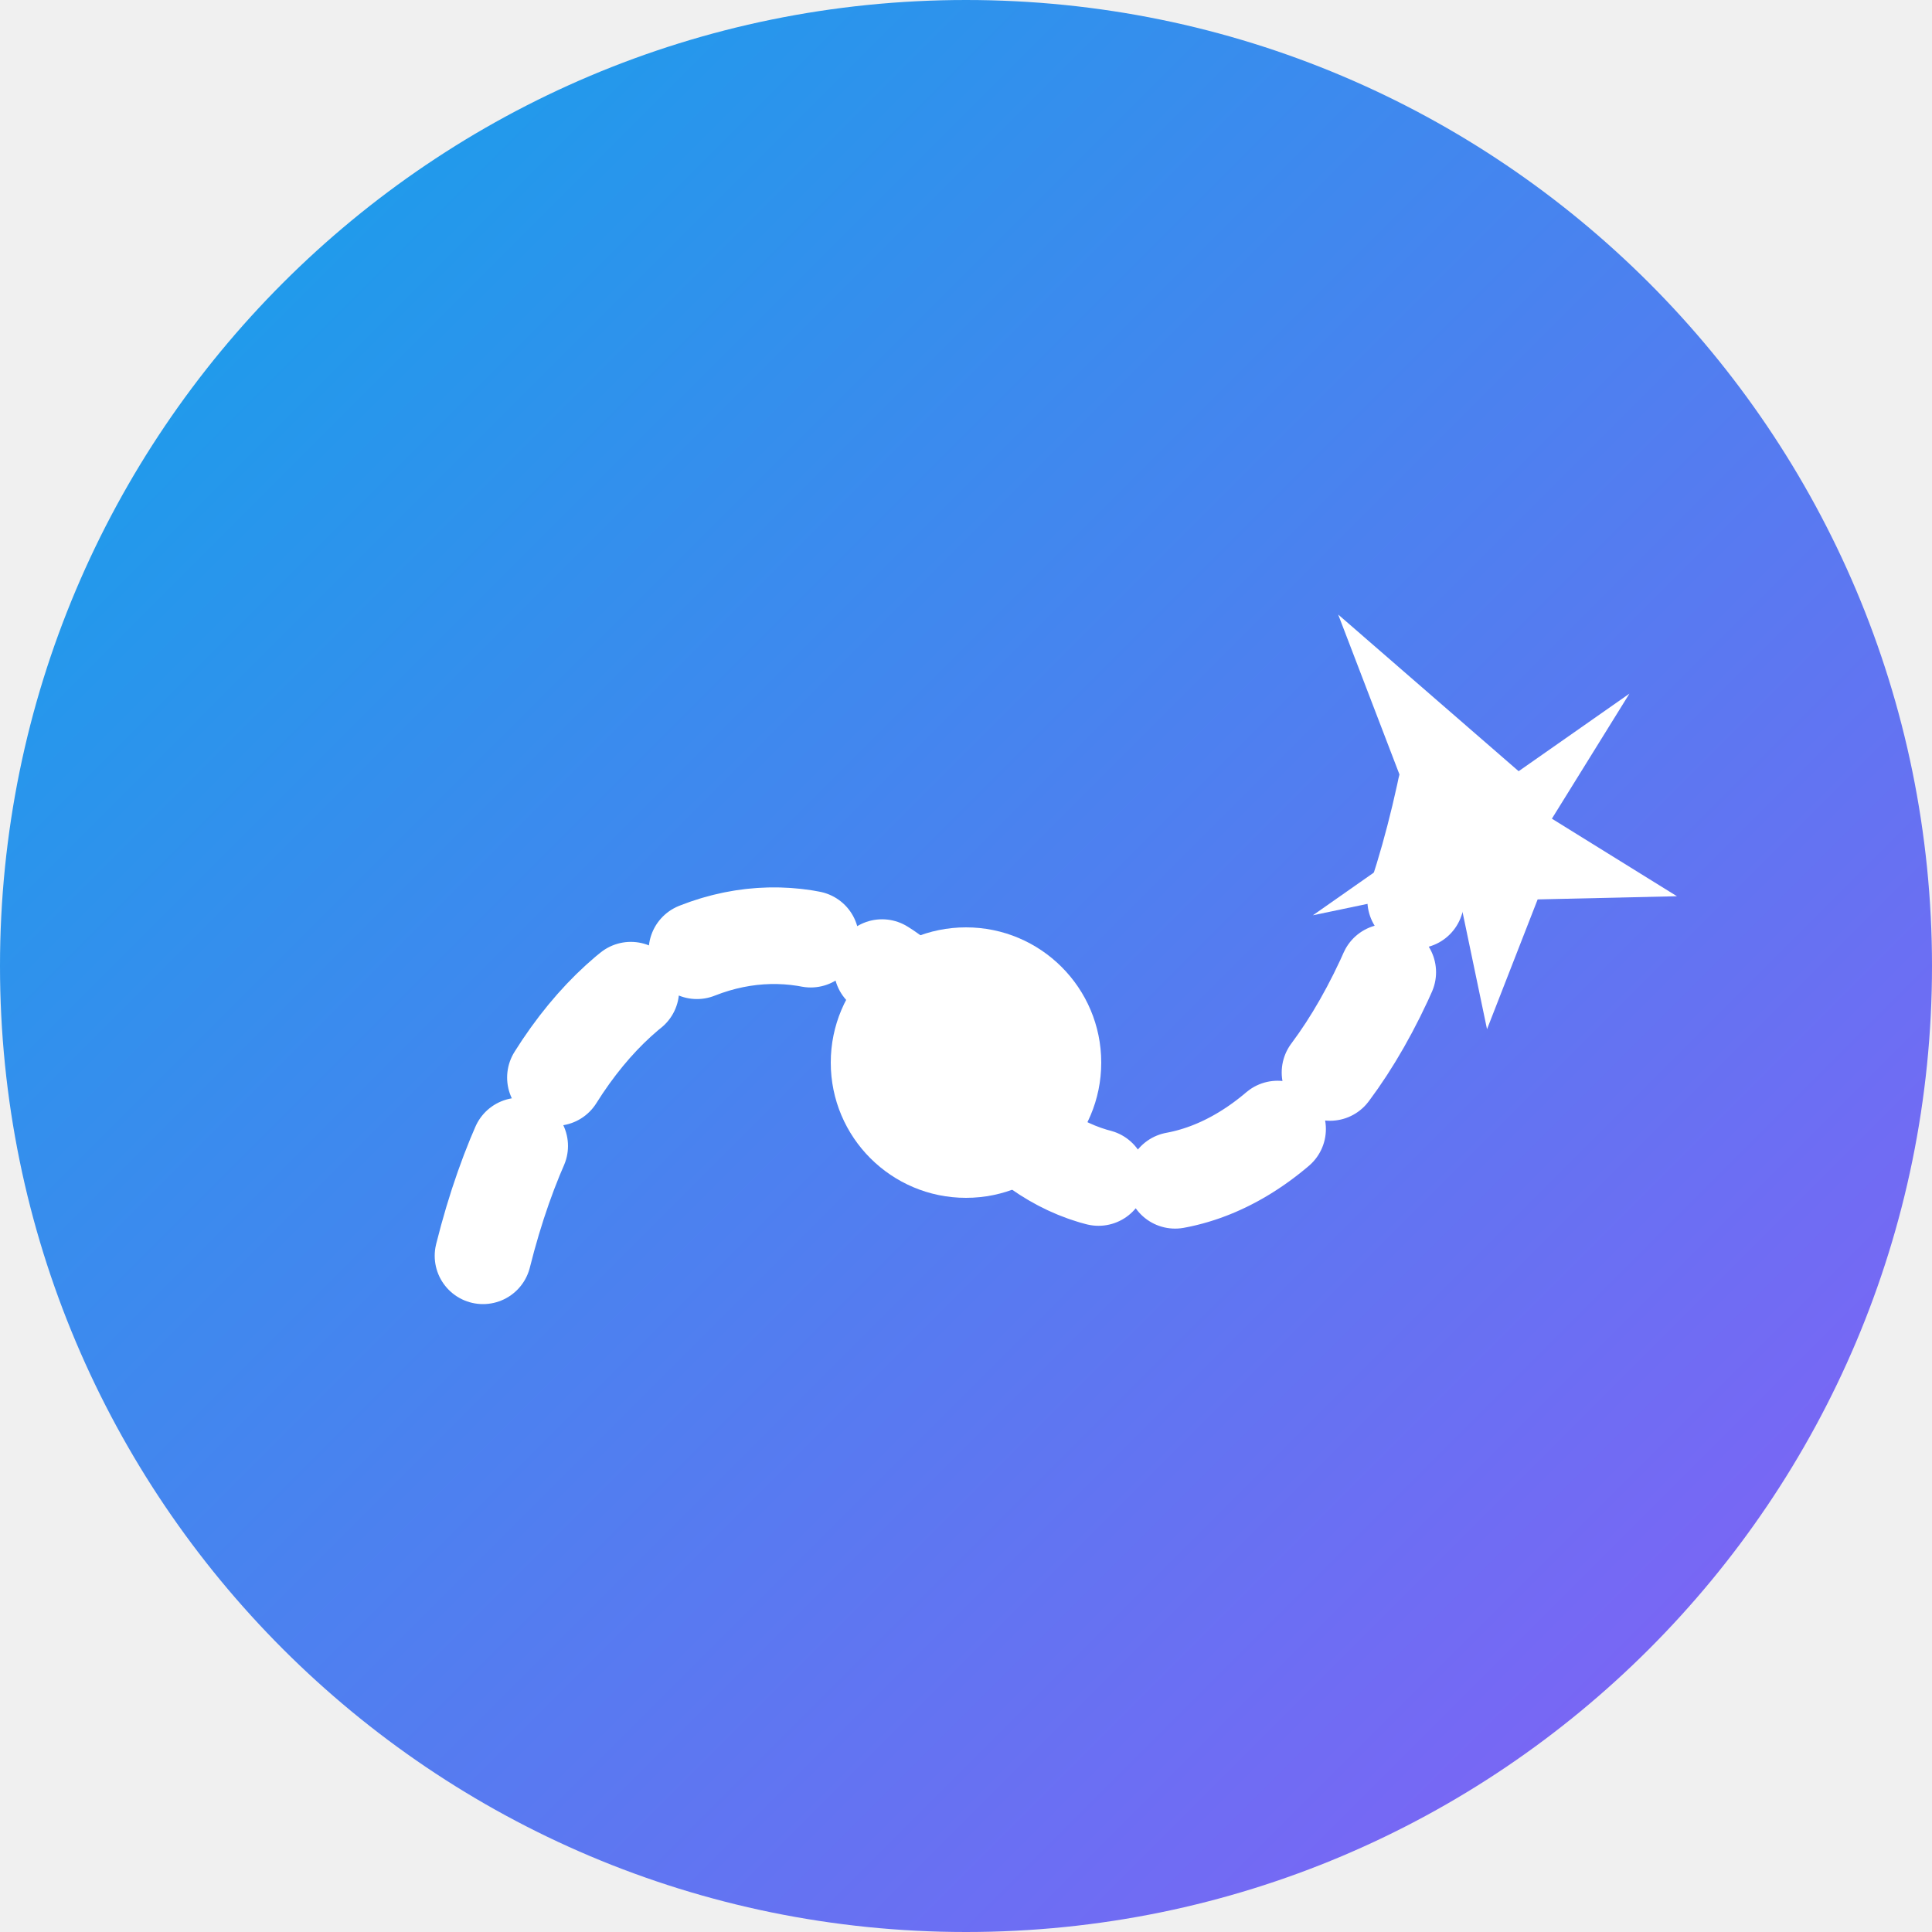
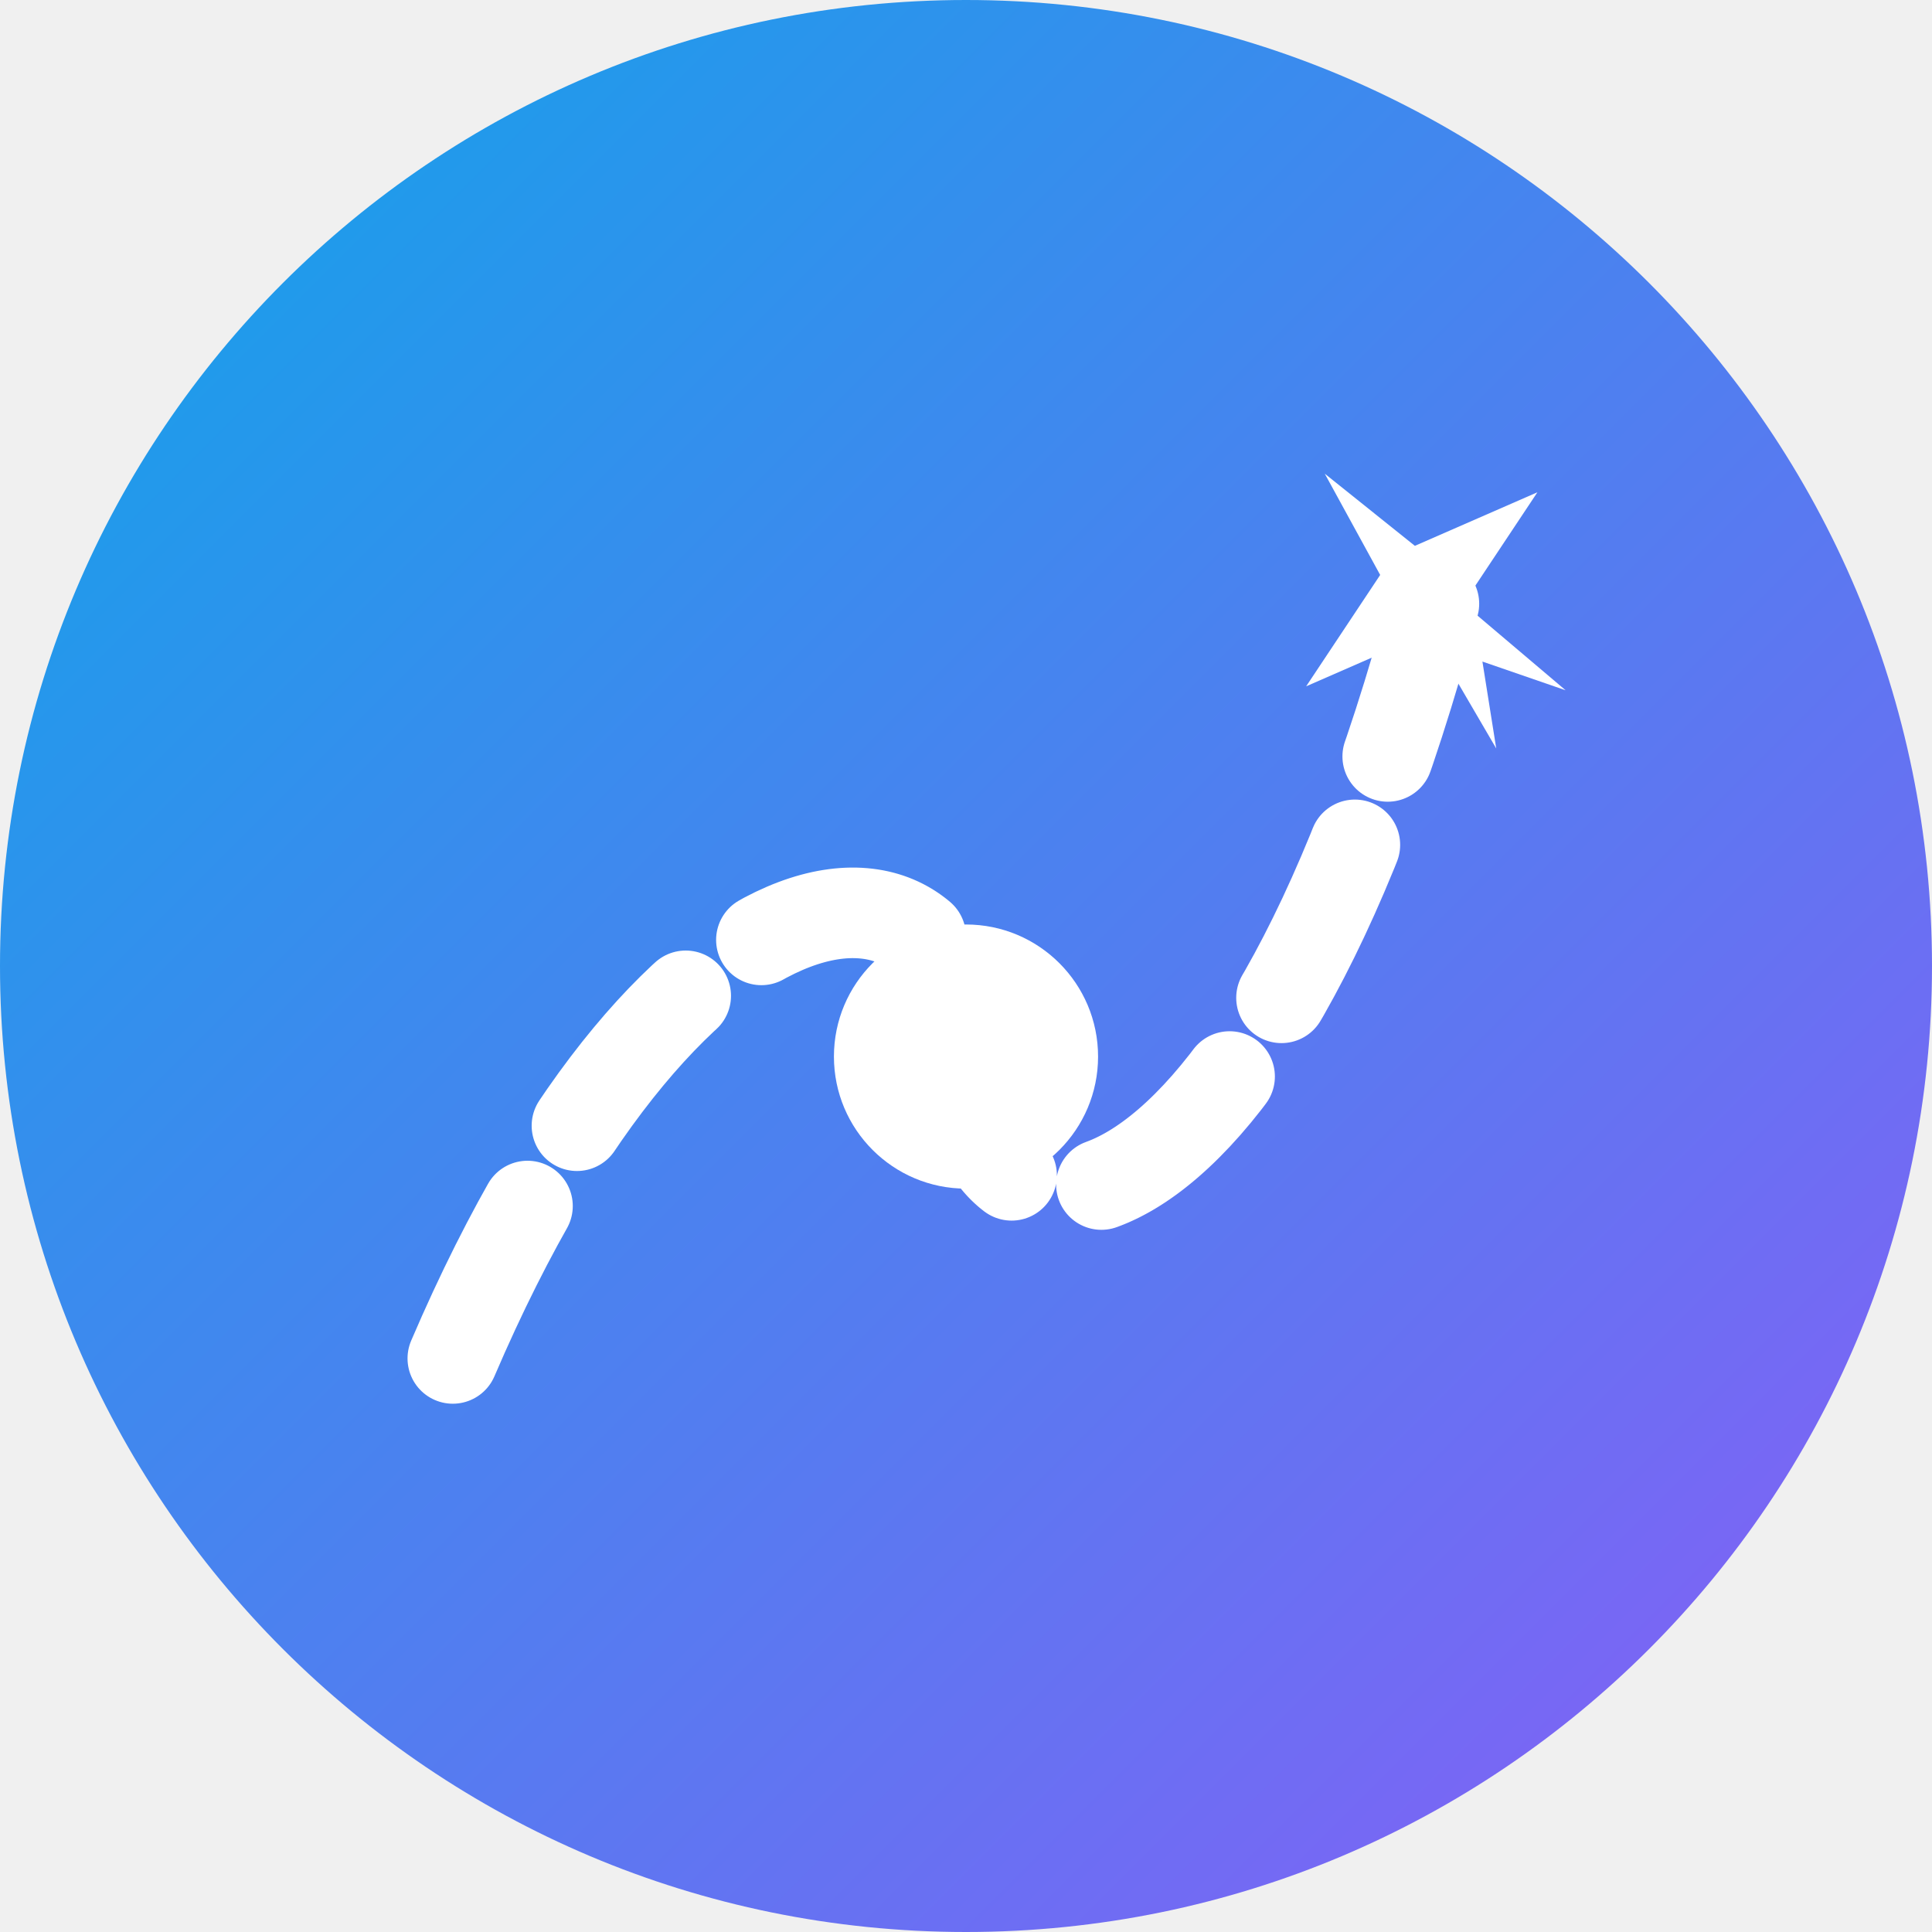
- <svg xmlns="http://www.w3.org/2000/svg" width="100" height="100" viewBox="0 0 100 100">
+ <svg xmlns="http://www.w3.org/2000/svg" width="512" height="512" viewBox="0 0 512 512">
  <defs>
-     <linearGradient id="logo-gradient" x1="0%" y1="0%" x2="100%" y2="100%">
+     <linearGradient id="logo-grad" x1="0%" y1="0%" x2="100%" y2="100%">
      <stop offset="0%" style="stop-color:#0ea5e9;stop-opacity:1" />
      <stop offset="100%" style="stop-color:#8b5cf6;stop-opacity:1" />
    </linearGradient>
  </defs>
-   <circle cx="50" cy="50" r="50" fill="url(#logo-gradient)" />
-   <path d="M25,65 C30,45 45,45 50,55 C55,65 70,65 75,40" fill="none" stroke="white" stroke-width="5" stroke-dasharray="6,4" stroke-linecap="round" />
-   <circle cx="50" cy="55" r="7" fill="white" />
-   <g transform="translate(75,40) rotate(-35)">
-     <path d="M0,-10 L3,2 L10,2 L3,5 L6,12 L0,8 L-6,12 L-3,5 L-10,2 L-3,2 Z" fill="white" />
+   <circle cx="256" cy="256" r="256" fill="url(#logo-grad)" />
+   <path d="M120,360 C180,220 256,220 256,280 C256,340 332,340 380,160" fill="none" stroke="white" stroke-width="24" stroke-dasharray="45,25" stroke-linecap="round" />
+   <circle cx="256" cy="280" r="35" fill="white" />
+   <g transform="translate(380,160) rotate(-40)">
+     <path fill="white" d="M0,-45 L6,-15 L40,-5 L6,5 L12,40 L0,20 L-12,40 L-6,5 L-40,-5 L-6,-15 Z" />
  </g>
</svg>
